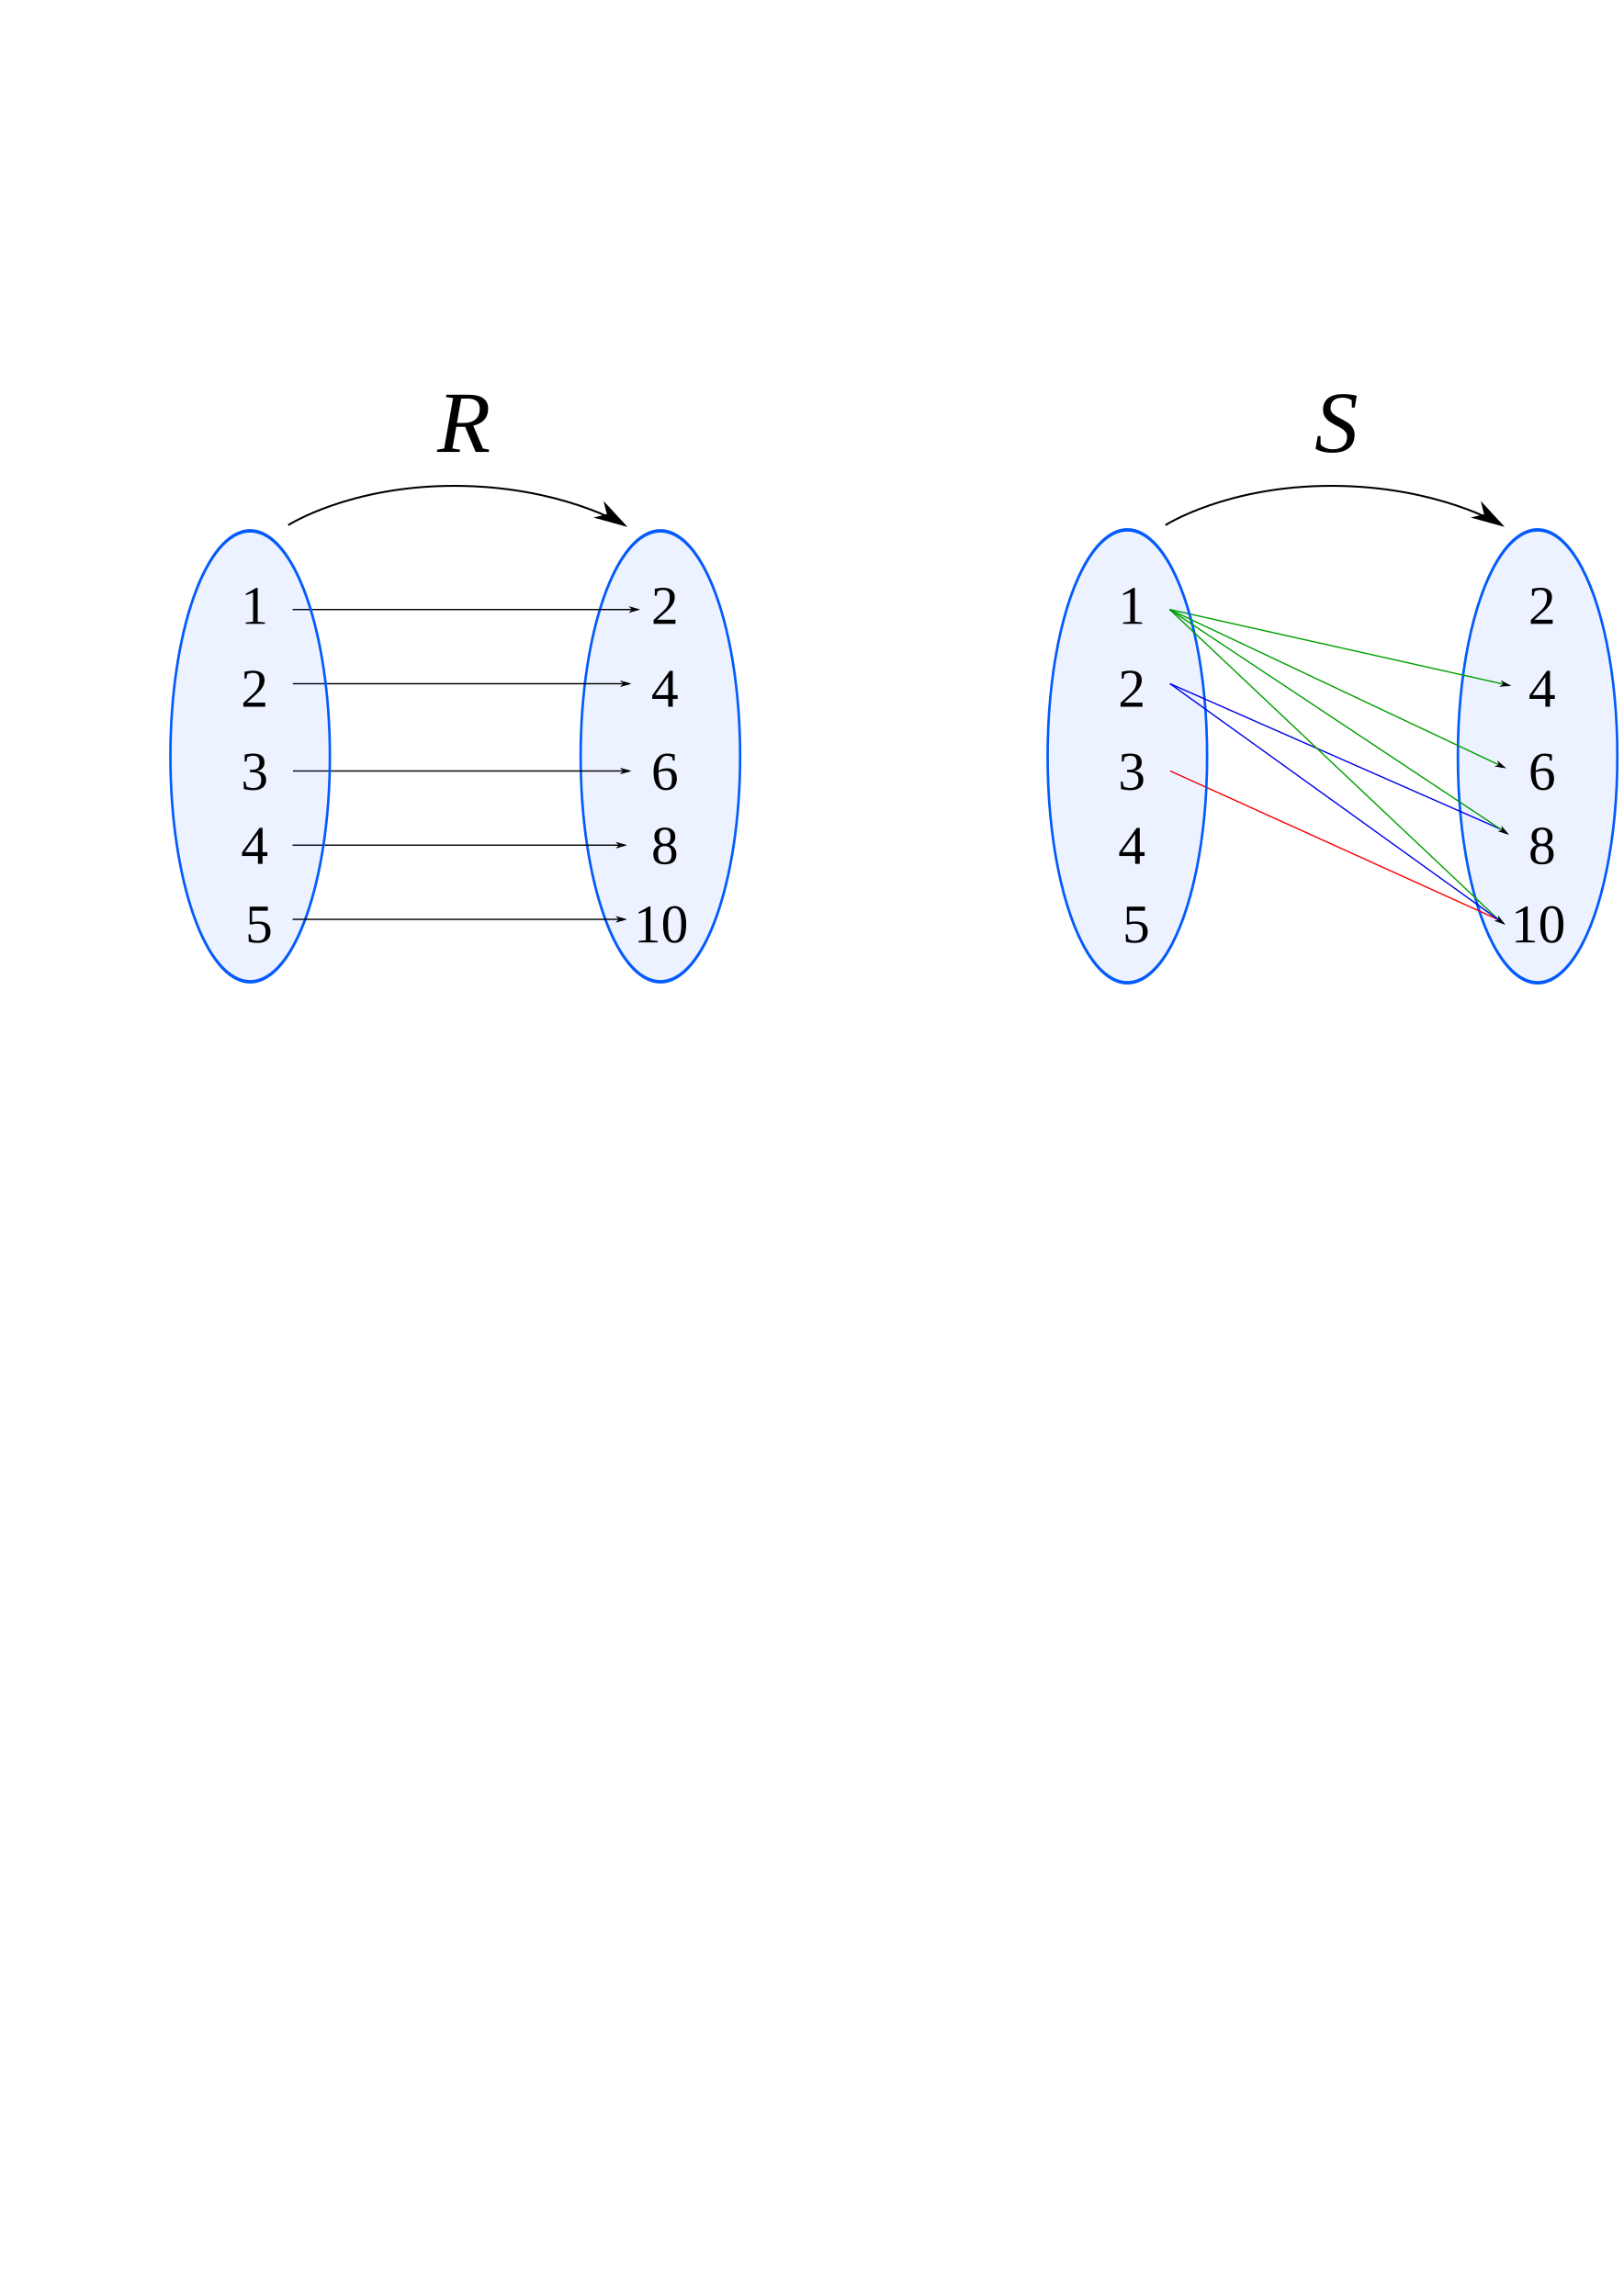
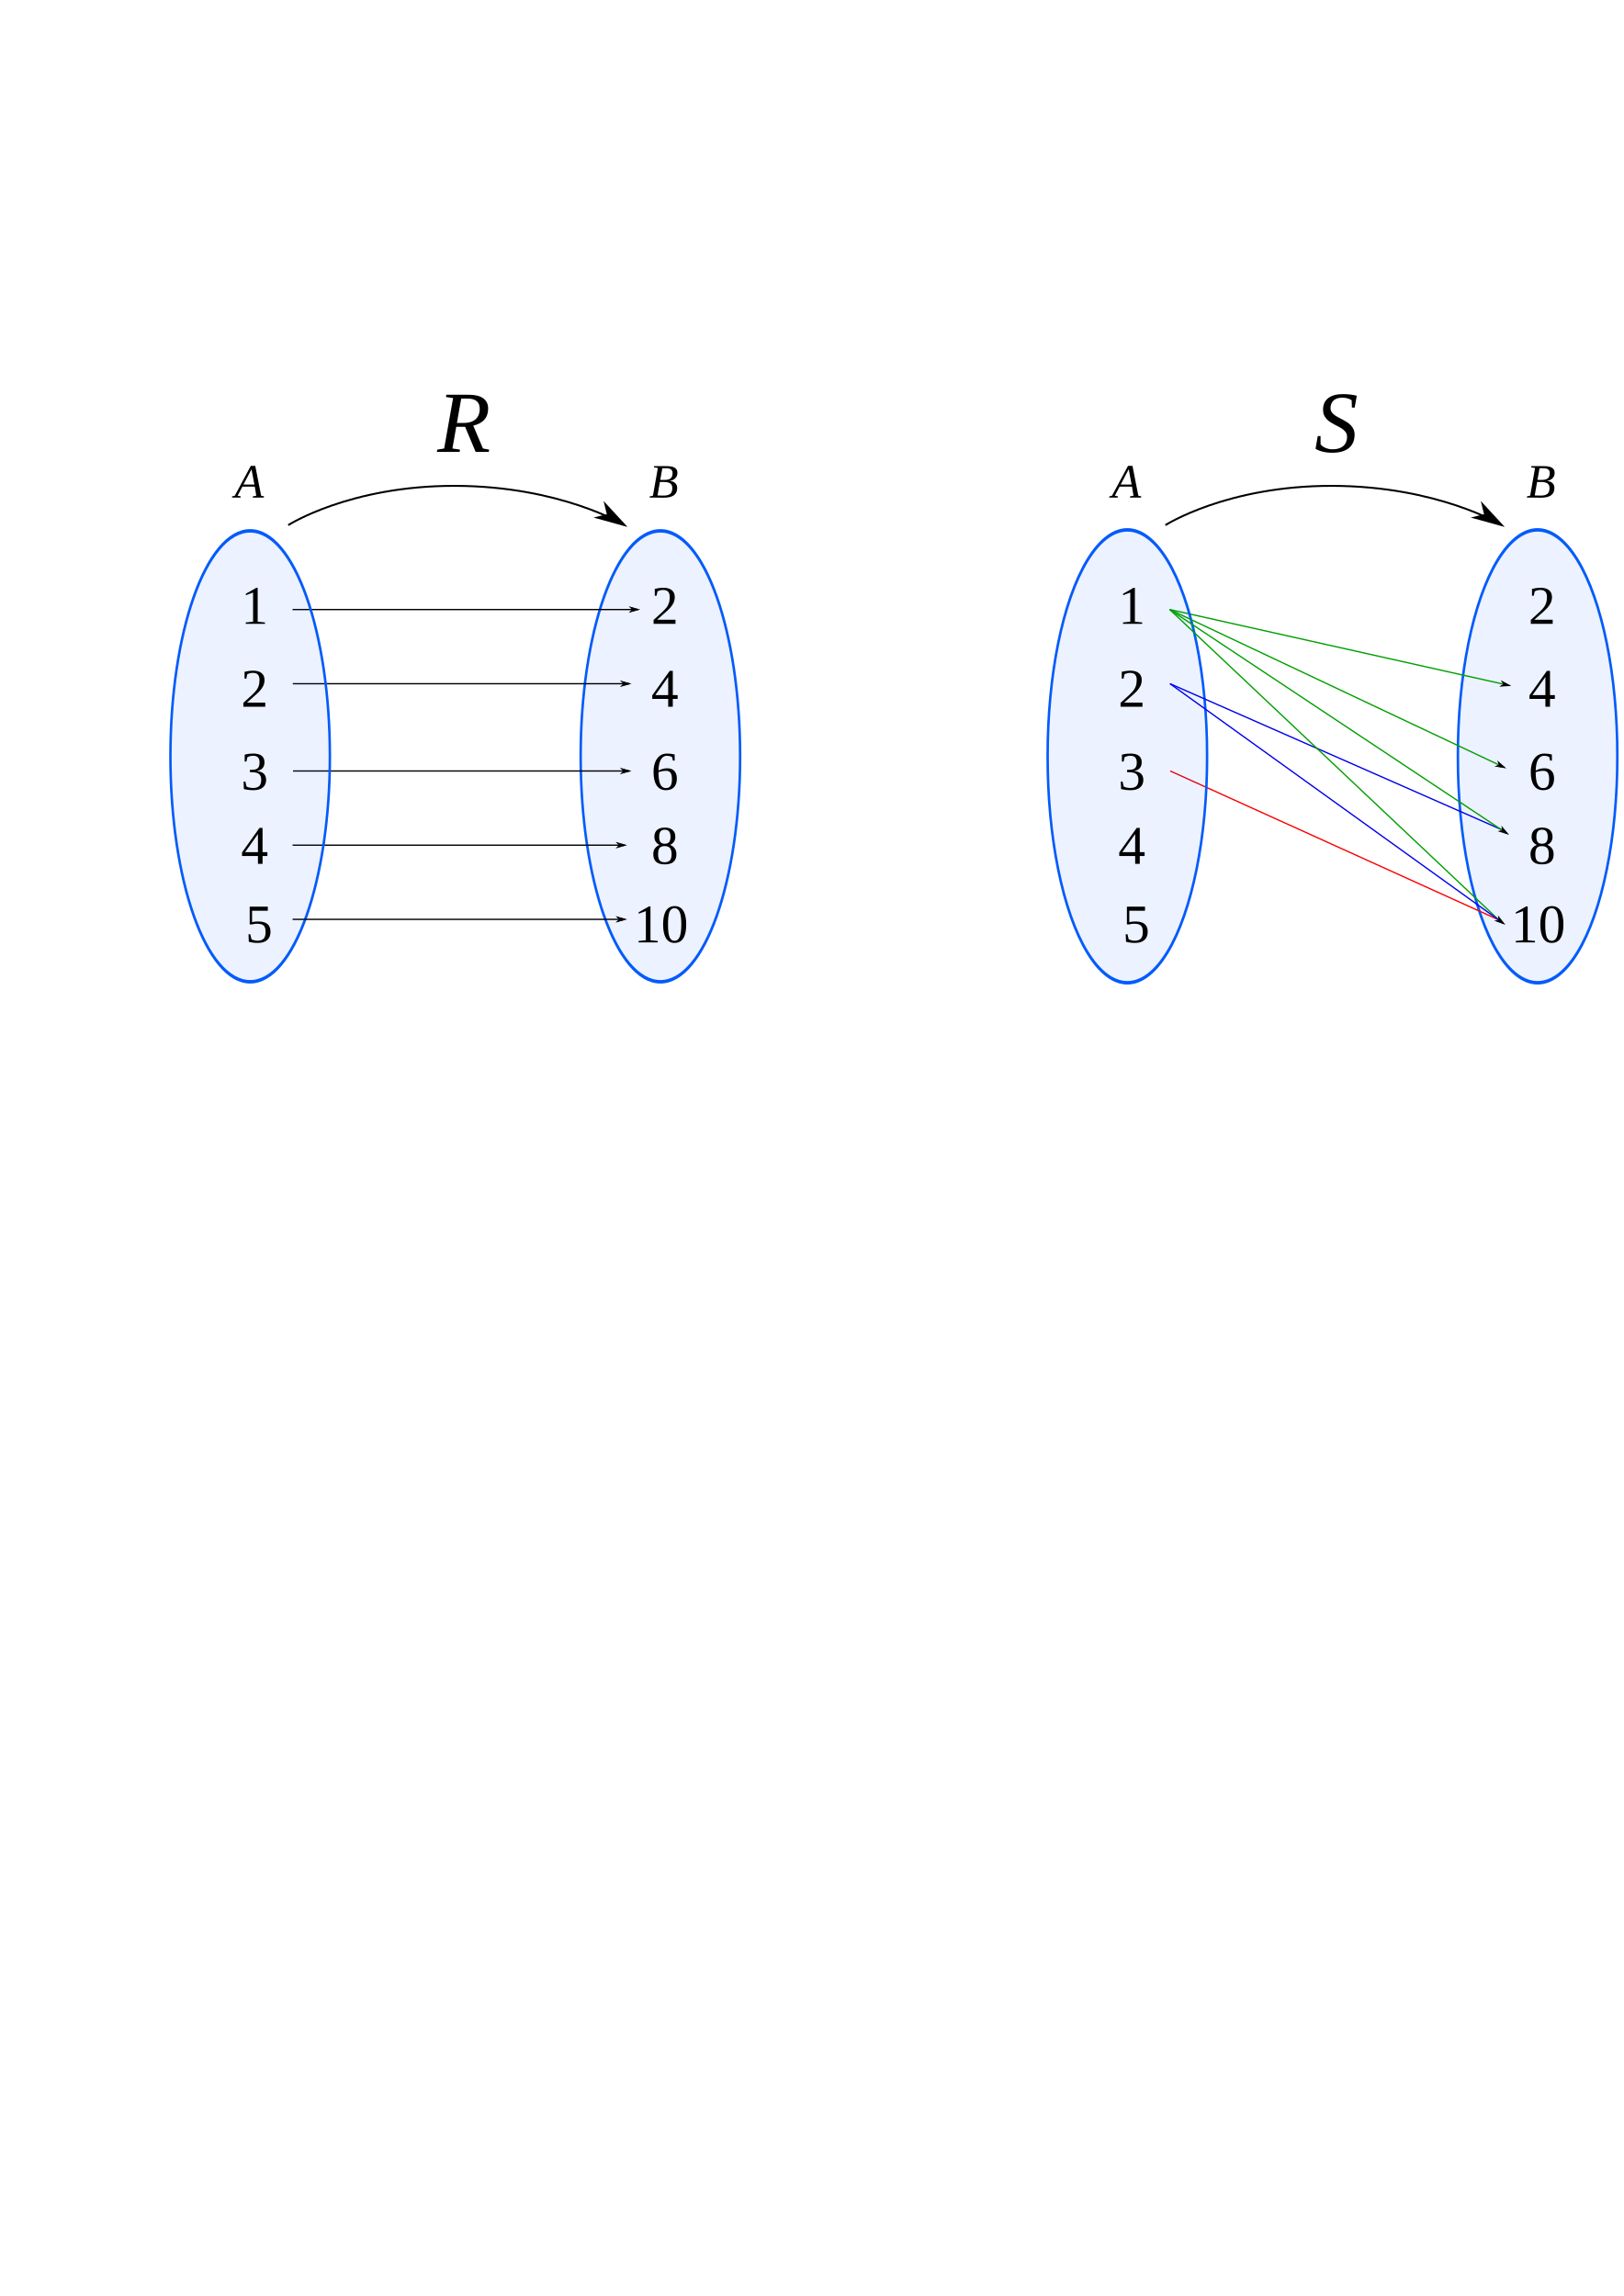
<svg xmlns="http://www.w3.org/2000/svg" xmlns:ns1="http://www.openswatchbook.org/uri/2009/osb" width="744.094" height="1052.362" id="svg2" version="1.1">
  <defs id="defs4">
    <marker orient="auto" refY="0.0" refX="0.0" id="Arrow2Lend" style="overflow:visible;">
      <path id="path5283" style="font-size:12.0;fill-rule:evenodd;stroke-width:0.625;stroke-linejoin:round;" d="M 8.719,4.034 L -2.207,0.016 L 8.719,-4.002 C 6.973,-1.63 6.983,1.616 8.719,4.034 z " transform="scale(1.1) rotate(180) translate(1,0)" />
    </marker>
    <marker orient="auto" refY="0.0" refX="0.0" id="Arrow1Mend" style="overflow:visible;">
      <path id="path5271" d="M 0.0,0.0 L 5.0,-5.0 L -12.5,0.0 L 5.0,5.0 L 0.0,0.0 z " style="fill-rule:evenodd;stroke:#000000;stroke-width:1.0pt;marker-start:none;" transform="scale(0.4) rotate(180) translate(10,0)" />
    </marker>
    <marker orient="auto" refY="0.0" refX="0.0" id="Arrow1Lend" style="overflow:visible;">
      <path id="path5265" d="M 0.0,0.0 L 5.0,-5.0 L -12.5,0.0 L 5.0,5.0 L 0.0,0.0 z " style="fill-rule:evenodd;stroke:#000000;stroke-width:1.0pt;marker-start:none;" transform="scale(0.8) rotate(180) translate(12.5,0)" />
    </marker>
    <linearGradient id="linearGradient5205" ns1:paint="solid">
      <stop style="stop-color:#055bfb;stop-opacity:1;" offset="0" id="stop5207" />
    </linearGradient>
  </defs>
  <g id="layer1">
    <g id="g11901" transform="translate(-74,0)">
      <path style="fill:#055bfb;fill-opacity:0.076;stroke:#045bfb;stroke-width:1.6;stroke-miterlimit:4;stroke-opacity:1;stroke-dasharray:none" id="path5239" d="m 229.286,347.719 c 0,57.004 -23.025,103.214 -51.429,103.214 -28.403,0 -51.429,-46.211 -51.429,-103.214 0,-57.004 23.025,-103.214 51.429,-103.214 28.403,0 51.429,46.211 51.429,103.214 z" transform="matrix(0.7104569,0,0,1.001214,250.2765,-1.486134)" />
      <text xml:space="preserve" style="font-size:25px;font-style:normal;font-variant:normal;font-weight:bold;font-stretch:normal;line-height:125%;letter-spacing:0px;word-spacing:0px;fill:#000000;fill-opacity:1;stroke:none;font-family:Times New Roman;-inkscape-font-specification:Times New Roman" x="372.429" y="285.934" id="text5241">
        <tspan id="tspan5243" x="372.429" y="285.934" style="font-size:25px;font-style:normal;font-variant:normal;font-weight:normal;font-stretch:normal;font-family:Times New Roman;-inkscape-font-specification:Times New Roman">2</tspan>
      </text>
      <path id="path5257" d="m 206.074,240.698 c 0,0 28.157,-18.123 76.469,-18.01 48.312,0.114 77.59,17.947 77.59,17.947" style="fill:none;stroke:#000000;stroke-width:0.876px;stroke-linecap:butt;stroke-linejoin:miter;stroke-opacity:1;marker-end:url(#Arrow1Lend)" />
      <path id="path6075" d="m 208.064,279.38 158.166,0 0,0" style="fill:none;stroke:#000000;stroke-width:0.6;stroke-linecap:butt;stroke-linejoin:miter;stroke-miterlimit:4;stroke-opacity:1;stroke-dasharray:none;marker-end:url(#Arrow1Mend)" />
      <path style="fill:none;stroke:#000000;stroke-width:0.6;stroke-linecap:butt;stroke-linejoin:miter;stroke-miterlimit:4;stroke-opacity:1;stroke-dasharray:none;marker-end:url(#Arrow1Mend)" d="m 208.181,313.38 154.05,0 0,0" id="path6263" />
      <path id="path6265" d="m 208.279,353.38 153.951,0 0,0" style="fill:none;stroke:#000000;stroke-width:0.6;stroke-linecap:butt;stroke-linejoin:miter;stroke-miterlimit:4;stroke-opacity:1;stroke-dasharray:none;marker-end:url(#Arrow1Mend)" />
      <path style="fill:none;stroke:#000000;stroke-width:0.6;stroke-linecap:butt;stroke-linejoin:miter;stroke-miterlimit:4;stroke-opacity:1;stroke-dasharray:none;marker-end:url(#Arrow1Mend)" d="m 208.083,387.38 152.148,0 0,0" id="path6267" />
      <text id="text6273" y="323.934" x="372.429" style="font-size:25px;font-style:normal;font-variant:normal;font-weight:bold;font-stretch:normal;line-height:125%;letter-spacing:0px;word-spacing:0px;fill:#000000;fill-opacity:1;stroke:none;font-family:Times New Roman;-inkscape-font-specification:Times New Roman" xml:space="preserve">
        <tspan style="font-size:25px;font-style:normal;font-variant:normal;font-weight:normal;font-stretch:normal;font-family:Times New Roman;-inkscape-font-specification:Times New Roman" y="323.934" x="372.429" id="tspan6275">4</tspan>
      </text>
      <text xml:space="preserve" style="font-size:25px;font-style:normal;font-variant:normal;font-weight:bold;font-stretch:normal;line-height:125%;letter-spacing:0px;word-spacing:0px;fill:#000000;fill-opacity:1;stroke:none;font-family:Times New Roman;-inkscape-font-specification:Times New Roman" x="372.429" y="361.934" id="text6277">
        <tspan id="tspan6279" x="372.429" y="361.934" style="font-size:25px;font-style:normal;font-variant:normal;font-weight:normal;font-stretch:normal;font-family:Times New Roman;-inkscape-font-specification:Times New Roman">6</tspan>
      </text>
      <text id="text6281" y="395.934" x="372.429" style="font-size:25px;font-style:normal;font-variant:normal;font-weight:bold;font-stretch:normal;line-height:125%;letter-spacing:0px;word-spacing:0px;fill:#000000;fill-opacity:1;stroke:none;font-family:Times New Roman;-inkscape-font-specification:Times New Roman" xml:space="preserve">
        <tspan style="font-size:25px;font-style:normal;font-variant:normal;font-weight:normal;font-stretch:normal;font-family:Times New Roman;-inkscape-font-specification:Times New Roman" y="395.934" x="372.429" id="tspan6283">8</tspan>
      </text>
      <text xml:space="preserve" style="font-size:25px;font-style:normal;font-variant:normal;font-weight:bold;font-stretch:normal;line-height:125%;letter-spacing:0px;word-spacing:0px;fill:#000000;fill-opacity:1;stroke:none;font-family:Times New Roman;-inkscape-font-specification:Times New Roman" x="364.429" y="431.934" id="text6285">
        <tspan id="tspan6287" x="364.429" y="431.934" style="font-size:25px;font-style:normal;font-variant:normal;font-weight:normal;font-stretch:normal;font-family:Times New Roman;-inkscape-font-specification:Times New Roman">10</tspan>
      </text>
      <path transform="matrix(0.7104569,0,0,1.001214,62.27647,-1.486134)" d="m 229.286,347.719 c 0,57.004 -23.025,103.214 -51.429,103.214 -28.403,0 -51.429,-46.211 -51.429,-103.214 0,-57.004 23.025,-103.214 51.429,-103.214 28.403,0 51.429,46.211 51.429,103.214 z" id="path6289" style="fill:#055bfb;fill-opacity:0.076;stroke:#045bfb;stroke-width:1.6;stroke-miterlimit:4;stroke-opacity:1;stroke-dasharray:none" />
      <text id="text6291" y="285.934" x="184.429" style="font-size:25px;font-style:normal;font-variant:normal;font-weight:bold;font-stretch:normal;line-height:125%;letter-spacing:0px;word-spacing:0px;fill:#000000;fill-opacity:1;stroke:none;font-family:Times New Roman;-inkscape-font-specification:Times New Roman" xml:space="preserve">
        <tspan style="font-size:25px;font-style:normal;font-variant:normal;font-weight:normal;font-stretch:normal;font-family:Times New Roman;-inkscape-font-specification:Times New Roman" y="285.934" x="184.429" id="tspan6293">1</tspan>
      </text>
      <text xml:space="preserve" style="font-size:25px;font-style:normal;font-variant:normal;font-weight:bold;font-stretch:normal;line-height:125%;letter-spacing:0px;word-spacing:0px;fill:#000000;fill-opacity:1;stroke:none;font-family:Times New Roman;-inkscape-font-specification:Times New Roman" x="184.429" y="323.934" id="text6295">
        <tspan id="tspan6297" x="184.429" y="323.934" style="font-size:25px;font-style:normal;font-variant:normal;font-weight:normal;font-stretch:normal;font-family:Times New Roman;-inkscape-font-specification:Times New Roman">2</tspan>
      </text>
      <text id="text6299" y="361.934" x="184.429" style="font-size:25px;font-style:normal;font-variant:normal;font-weight:bold;font-stretch:normal;line-height:125%;letter-spacing:0px;word-spacing:0px;fill:#000000;fill-opacity:1;stroke:none;font-family:Times New Roman;-inkscape-font-specification:Times New Roman" xml:space="preserve">
        <tspan style="font-size:25px;font-style:normal;font-variant:normal;font-weight:normal;font-stretch:normal;font-family:Times New Roman;-inkscape-font-specification:Times New Roman" y="361.934" x="184.429" id="tspan6301">3</tspan>
      </text>
      <text xml:space="preserve" style="font-size:25px;font-style:normal;font-variant:normal;font-weight:bold;font-stretch:normal;line-height:125%;letter-spacing:0px;word-spacing:0px;fill:#000000;fill-opacity:1;stroke:none;font-family:Times New Roman;-inkscape-font-specification:Times New Roman" x="184.429" y="395.934" id="text6303">
        <tspan id="tspan6305" x="184.429" y="395.934" style="font-size:25px;font-style:normal;font-variant:normal;font-weight:normal;font-stretch:normal;font-family:Times New Roman;-inkscape-font-specification:Times New Roman">4</tspan>
      </text>
      <text id="text6307" y="431.934" x="186.429" style="font-size:25px;font-style:normal;font-variant:normal;font-weight:bold;font-stretch:normal;line-height:125%;letter-spacing:0px;word-spacing:0px;fill:#000000;fill-opacity:1;stroke:none;font-family:Times New Roman;-inkscape-font-specification:Times New Roman" xml:space="preserve">
        <tspan style="font-size:25px;font-style:normal;font-variant:normal;font-weight:normal;font-stretch:normal;font-family:Times New Roman;-inkscape-font-specification:Times New Roman" y="431.934" x="186.429" id="tspan6309">5</tspan>
      </text>
      <path id="path6311" d="m 208.083,421.38 152.148,0 0,0" style="fill:none;stroke:#000000;stroke-width:0.6;stroke-linecap:butt;stroke-linejoin:miter;stroke-miterlimit:4;stroke-opacity:1;stroke-dasharray:none;marker-end:url(#Arrow1Mend)" />
      <text id="text6313" y="207.12" x="274.407" style="font-size:40px;font-style:normal;font-variant:normal;font-weight:normal;font-stretch:normal;text-indent:0;text-align:start;text-decoration:none;line-height:125%;letter-spacing:0px;word-spacing:0px;text-transform:none;direction:ltr;block-progression:tb;writing-mode:lr-tb;text-anchor:start;baseline-shift:baseline;color:#000000;fill:#000000;fill-opacity:1;fill-rule:nonzero;stroke:none;stroke-width:1px;marker:none;visibility:visible;display:inline;overflow:visible;enable-background:accumulate;font-family:Arabic Typesetting;-inkscape-font-specification:Arabic Typesetting" xml:space="preserve">
        <tspan style="font-size:40px;font-style:italic;font-variant:normal;font-weight:normal;font-stretch:normal;text-align:start;line-height:125%;writing-mode:lr-tb;text-anchor:start;font-family:Times New Roman;-inkscape-font-specification:'Times New Roman, Italic'" y="207.12" x="274.407" id="tspan6315">R</tspan>
      </text>
    </g>
    <rect style="fill:none;stroke:none;stroke-width:0.61;stroke-miterlimit:4;stroke-opacity:1;stroke-dasharray:none" id="rect6317" width="300.867" height="307.541" x="57.599" y="166.419" />
    <rect y="163.314" x="54.258" height="314.202" width="307.502" id="rect6319" style="fill:none;stroke:none;stroke-width:0.624;stroke-miterlimit:4;stroke-opacity:1;stroke-dasharray:none" />
    <rect y="166.419" x="459.599" height="307.541" width="300.867" id="rect6381" style="fill:none;stroke:none;stroke-width:0.61;stroke-miterlimit:4;stroke-opacity:1;stroke-dasharray:none" />
    <rect style="fill:none;stroke:none;stroke-width:0.624;stroke-miterlimit:4;stroke-opacity:1;stroke-dasharray:none" id="rect6383" width="307.502" height="314.202" x="456.258" y="163.314" />
    <g id="g11933">
      <path transform="matrix(0.7104569,0,0,1.001214,578.2765,-1.486134)" d="m 229.286,347.719 a 51.429,103.214 0 1 1 -102.857,0 51.429,103.214 0 1 1 102.857,0 z" id="path6321" style="fill:#055bfb;fill-opacity:0.076;stroke:#045bfb;stroke-width:1.6;stroke-miterlimit:4;stroke-opacity:1;stroke-dasharray:none" />
      <text id="text6323" y="285.934" x="700.429" style="font-size:25px;font-style:normal;font-variant:normal;font-weight:bold;font-stretch:normal;line-height:125%;letter-spacing:0px;word-spacing:0px;fill:#000000;fill-opacity:1;stroke:none;font-family:Times New Roman;-inkscape-font-specification:Times New Roman" xml:space="preserve">
        <tspan style="font-size:25px;font-style:normal;font-variant:normal;font-weight:normal;font-stretch:normal;font-family:Times New Roman;-inkscape-font-specification:Times New Roman" y="285.934" x="700.429" id="tspan6325">2</tspan>
      </text>
      <path style="fill:none;stroke:#000000;stroke-width:0.876px;stroke-linecap:butt;stroke-linejoin:miter;stroke-opacity:1;marker-end:url(#Arrow1Lend)" d="m 534.074,240.698 c 0,0 28.157,-18.123 76.469,-18.01 48.312,0.114 77.59,17.947 77.59,17.947" id="path6327" />
      <path style="fill:none;stroke:#009f00;stroke-width:0.6;stroke-linecap:butt;stroke-linejoin:miter;stroke-miterlimit:4;stroke-opacity:1;stroke-dasharray:none;marker-end:url(#Arrow1Mend);marker-mid:none" d="m 536.064,279.38 155.385,34.759" id="path6329" />
      <path style="fill:none;stroke:#fb0000;stroke-width:0.6;stroke-linecap:butt;stroke-linejoin:miter;stroke-miterlimit:4;stroke-opacity:1;stroke-dasharray:none;marker-end:none" d="m 536.279,353.38 151.673,68.748" id="path6333" />
      <text xml:space="preserve" style="font-size:25px;font-style:normal;font-variant:normal;font-weight:bold;font-stretch:normal;line-height:125%;letter-spacing:0px;word-spacing:0px;fill:#000000;fill-opacity:1;stroke:none;font-family:Times New Roman;-inkscape-font-specification:Times New Roman" x="700.429" y="323.934" id="text6337">
        <tspan id="tspan6339" x="700.429" y="323.934" style="font-size:25px;font-style:normal;font-variant:normal;font-weight:normal;font-stretch:normal;font-family:Times New Roman;-inkscape-font-specification:Times New Roman">4</tspan>
      </text>
      <text id="text6341" y="361.934" x="700.429" style="font-size:25px;font-style:normal;font-variant:normal;font-weight:bold;font-stretch:normal;line-height:125%;letter-spacing:0px;word-spacing:0px;fill:#000000;fill-opacity:1;stroke:none;font-family:Times New Roman;-inkscape-font-specification:Times New Roman" xml:space="preserve">
        <tspan style="font-size:25px;font-style:normal;font-variant:normal;font-weight:normal;font-stretch:normal;font-family:Times New Roman;-inkscape-font-specification:Times New Roman" y="361.934" x="700.429" id="tspan6343">6</tspan>
      </text>
      <text xml:space="preserve" style="font-size:25px;font-style:normal;font-variant:normal;font-weight:bold;font-stretch:normal;line-height:125%;letter-spacing:0px;word-spacing:0px;fill:#000000;fill-opacity:1;stroke:none;font-family:Times New Roman;-inkscape-font-specification:Times New Roman" x="700.429" y="395.934" id="text6345">
        <tspan id="tspan6347" x="700.429" y="395.934" style="font-size:25px;font-style:normal;font-variant:normal;font-weight:normal;font-stretch:normal;font-family:Times New Roman;-inkscape-font-specification:Times New Roman">8</tspan>
      </text>
      <text id="text6349" y="431.934" x="692.429" style="font-size:25px;font-style:normal;font-variant:normal;font-weight:bold;font-stretch:normal;line-height:125%;letter-spacing:0px;word-spacing:0px;fill:#000000;fill-opacity:1;stroke:none;font-family:Times New Roman;-inkscape-font-specification:Times New Roman" xml:space="preserve">
        <tspan style="font-size:25px;font-style:normal;font-variant:normal;font-weight:normal;font-stretch:normal;font-family:Times New Roman;-inkscape-font-specification:Times New Roman" y="431.934" x="692.429" id="tspan6351">10</tspan>
      </text>
      <path style="fill:#055bfb;fill-opacity:0.076;stroke:#045bfb;stroke-width:1.6;stroke-miterlimit:4;stroke-opacity:1;stroke-dasharray:none" id="path6353" d="m 229.286,347.719 a 51.429,103.214 0 1 1 -102.857,0 51.429,103.214 0 1 1 102.857,0 z" transform="matrix(0.7104569,0,0,1.001214,390.2765,-1.486134)" />
      <text xml:space="preserve" style="font-size:25px;font-style:normal;font-variant:normal;font-weight:bold;font-stretch:normal;line-height:125%;letter-spacing:0px;word-spacing:0px;fill:#000000;fill-opacity:1;stroke:none;font-family:Times New Roman;-inkscape-font-specification:Times New Roman" x="512.429" y="285.934" id="text6355">
        <tspan id="tspan6357" x="512.429" y="285.934" style="font-size:25px;font-style:normal;font-variant:normal;font-weight:normal;font-stretch:normal;font-family:Times New Roman;-inkscape-font-specification:Times New Roman">1</tspan>
      </text>
      <text id="text6359" y="323.934" x="512.429" style="font-size:25px;font-style:normal;font-variant:normal;font-weight:bold;font-stretch:normal;line-height:125%;letter-spacing:0px;word-spacing:0px;fill:#000000;fill-opacity:1;stroke:none;font-family:Times New Roman;-inkscape-font-specification:Times New Roman" xml:space="preserve">
        <tspan style="font-size:25px;font-style:normal;font-variant:normal;font-weight:normal;font-stretch:normal;font-family:Times New Roman;-inkscape-font-specification:Times New Roman" y="323.934" x="512.429" id="tspan6361">2</tspan>
      </text>
      <text xml:space="preserve" style="font-size:25px;font-style:normal;font-variant:normal;font-weight:bold;font-stretch:normal;line-height:125%;letter-spacing:0px;word-spacing:0px;fill:#000000;fill-opacity:1;stroke:none;font-family:Times New Roman;-inkscape-font-specification:Times New Roman" x="512.429" y="361.934" id="text6363">
        <tspan id="tspan6365" x="512.429" y="361.934" style="font-size:25px;font-style:normal;font-variant:normal;font-weight:normal;font-stretch:normal;font-family:Times New Roman;-inkscape-font-specification:Times New Roman">3</tspan>
      </text>
      <text id="text6367" y="395.934" x="512.429" style="font-size:25px;font-style:normal;font-variant:normal;font-weight:bold;font-stretch:normal;line-height:125%;letter-spacing:0px;word-spacing:0px;fill:#000000;fill-opacity:1;stroke:none;font-family:Times New Roman;-inkscape-font-specification:Times New Roman" xml:space="preserve">
        <tspan style="font-size:25px;font-style:normal;font-variant:normal;font-weight:normal;font-stretch:normal;font-family:Times New Roman;-inkscape-font-specification:Times New Roman" y="395.934" x="512.429" id="tspan6369">4</tspan>
      </text>
      <text xml:space="preserve" style="font-size:25px;font-style:normal;font-variant:normal;font-weight:bold;font-stretch:normal;line-height:125%;letter-spacing:0px;word-spacing:0px;fill:#000000;fill-opacity:1;stroke:none;font-family:Times New Roman;-inkscape-font-specification:Times New Roman" x="514.429" y="431.934" id="text6371">
        <tspan id="tspan6373" x="514.429" y="431.934" style="font-size:25px;font-style:normal;font-variant:normal;font-weight:normal;font-stretch:normal;font-family:Times New Roman;-inkscape-font-specification:Times New Roman">5</tspan>
      </text>
      <text xml:space="preserve" style="font-size:40px;font-style:normal;font-variant:normal;font-weight:normal;font-stretch:normal;text-indent:0;text-align:start;text-decoration:none;line-height:125%;letter-spacing:0px;word-spacing:0px;text-transform:none;direction:ltr;block-progression:tb;writing-mode:lr-tb;text-anchor:start;baseline-shift:baseline;color:#000000;fill:#000000;fill-opacity:1;fill-rule:nonzero;stroke:none;stroke-width:1px;marker:none;visibility:visible;display:inline;overflow:visible;enable-background:accumulate;font-family:Arabic Typesetting;-inkscape-font-specification:Arabic Typesetting" x="602.407" y="207.12" id="text6377">
        <tspan id="tspan6379" x="602.407" y="207.12" style="font-size:40px;font-style:italic;font-variant:normal;font-weight:normal;font-stretch:normal;text-align:start;line-height:125%;writing-mode:lr-tb;text-anchor:start;font-family:Times New Roman;-inkscape-font-specification:'Times New Roman, Italic'">S</tspan>
      </text>
      <path style="fill:none;stroke:#0000ea;stroke-width:0.6;stroke-linecap:butt;stroke-linejoin:miter;stroke-miterlimit:4;stroke-opacity:1;stroke-dasharray:none;marker-end:none" d="m 536.181,313.38 153.75,67.667" id="path6387" />
      <path id="path6389" d="M 536.064,279.38 689.225,351.68" style="fill:none;stroke:#009f00;stroke-width:0.6;stroke-linecap:butt;stroke-linejoin:miter;stroke-miterlimit:4;stroke-opacity:1;stroke-dasharray:none;marker-end:url(#Arrow1Mend);marker-mid:url(#Arrow1Mend)" />
      <path style="fill:none;stroke:#009f00;stroke-width:0.6;stroke-linecap:butt;stroke-linejoin:miter;stroke-miterlimit:4;stroke-opacity:1;stroke-dasharray:none;marker-end:url(#Arrow1Mend);marker-mid:url(#Arrow1Mend)" d="M 536.064,279.38 690.616,381.99" id="path6391" />
      <path id="path6393" d="M 536.064,279.38 687.647,422.414" style="fill:none;stroke:#009f00;stroke-width:0.6;stroke-linecap:butt;stroke-linejoin:miter;stroke-miterlimit:4;stroke-opacity:1;stroke-dasharray:none;marker-mid:none;marker-end:none" />
      <path id="path10411" d="M 536.181,313.38 688.935,423.184" style="fill:none;stroke:#0000ea;stroke-width:0.6;stroke-linecap:butt;stroke-linejoin:miter;stroke-miterlimit:4;stroke-opacity:1;stroke-dasharray:none;marker-end:url(#Arrow1Mend)" />
    </g>
+     <text xml:space="preserve" style="font-size:22px;font-style:italic;font-variant:normal;font-weight:normal;font-stretch:normal;text-indent:0;text-align:start;text-decoration:none;line-height:125%;letter-spacing:0px;word-spacing:0px;text-transform:none;direction:ltr;block-progression:tb;writing-mode:lr-tb;text-anchor:start;baseline-shift:baseline;color:#000000;fill:#000000;fill-opacity:1;fill-rule:nonzero;stroke:none;stroke-width:1px;marker:none;visibility:visible;display:inline;overflow:visible;enable-background:accumulate;font-family:Times New Roman;-inkscape-font-specification:'Times New Roman, Italic'" x="107.492" y="228.061" id="text3061">
+       <tspan id="tspan3063" x="107.492" y="228.061">A</tspan>
+     </text>
+     <text id="text3065" y="228.061" x="297.492" style="font-size:22px;font-style:italic;font-variant:normal;font-weight:normal;font-stretch:normal;text-indent:0;text-align:start;text-decoration:none;line-height:125%;letter-spacing:0px;word-spacing:0px;text-transform:none;direction:ltr;block-progression:tb;writing-mode:lr-tb;text-anchor:start;baseline-shift:baseline;color:#000000;fill:#000000;fill-opacity:1;fill-rule:nonzero;stroke:none;stroke-width:1px;marker:none;visibility:visible;display:inline;overflow:visible;enable-background:accumulate;font-family:Times New Roman;-inkscape-font-specification:'Times New Roman, Italic'" xml:space="preserve">
+       <tspan y="228.061" x="297.492" id="tspan3067">B</tspan>
+     </text>
+     <text id="text3069" y="228.061" x="509.492" style="font-size:22px;font-style:italic;font-variant:normal;font-weight:normal;font-stretch:normal;text-indent:0;text-align:start;text-decoration:none;line-height:125%;letter-spacing:0px;word-spacing:0px;text-transform:none;direction:ltr;block-progression:tb;writing-mode:lr-tb;text-anchor:start;baseline-shift:baseline;color:#000000;fill:#000000;fill-opacity:1;fill-rule:nonzero;stroke:none;stroke-width:1px;marker:none;visibility:visible;display:inline;overflow:visible;enable-background:accumulate;font-family:Times New Roman;-inkscape-font-specification:'Times New Roman, Italic'" xml:space="preserve">
+       <tspan y="228.061" x="509.492" id="tspan3071">A</tspan>
+     </text>
+     <text xml:space="preserve" style="font-size:22px;font-style:italic;font-variant:normal;font-weight:normal;font-stretch:normal;text-indent:0;text-align:start;text-decoration:none;line-height:125%;letter-spacing:0px;word-spacing:0px;text-transform:none;direction:ltr;block-progression:tb;writing-mode:lr-tb;text-anchor:start;baseline-shift:baseline;color:#000000;fill:#000000;fill-opacity:1;fill-rule:nonzero;stroke:none;stroke-width:1px;marker:none;visibility:visible;display:inline;overflow:visible;enable-background:accumulate;font-family:Times New Roman;-inkscape-font-specification:'Times New Roman, Italic'" x="699.492" y="228.061" id="text3073">
+       <tspan id="tspan3075" x="699.492" y="228.061">B</tspan>
+     </text>
  </g>
</svg>
